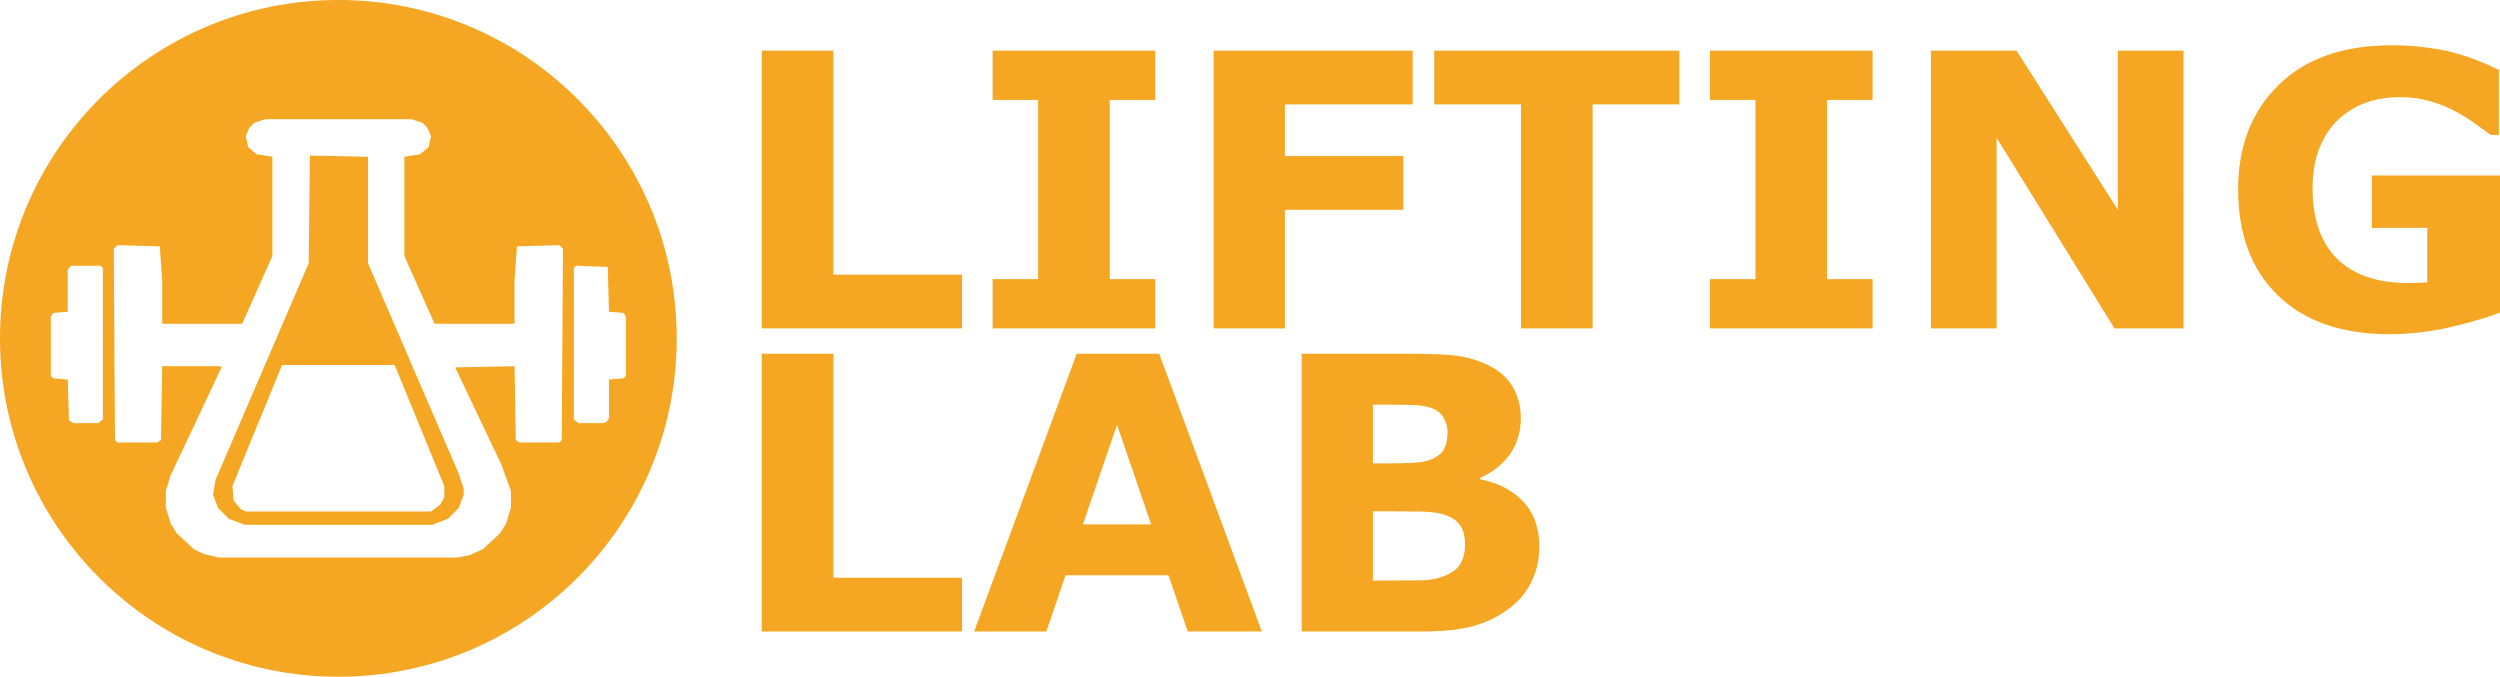
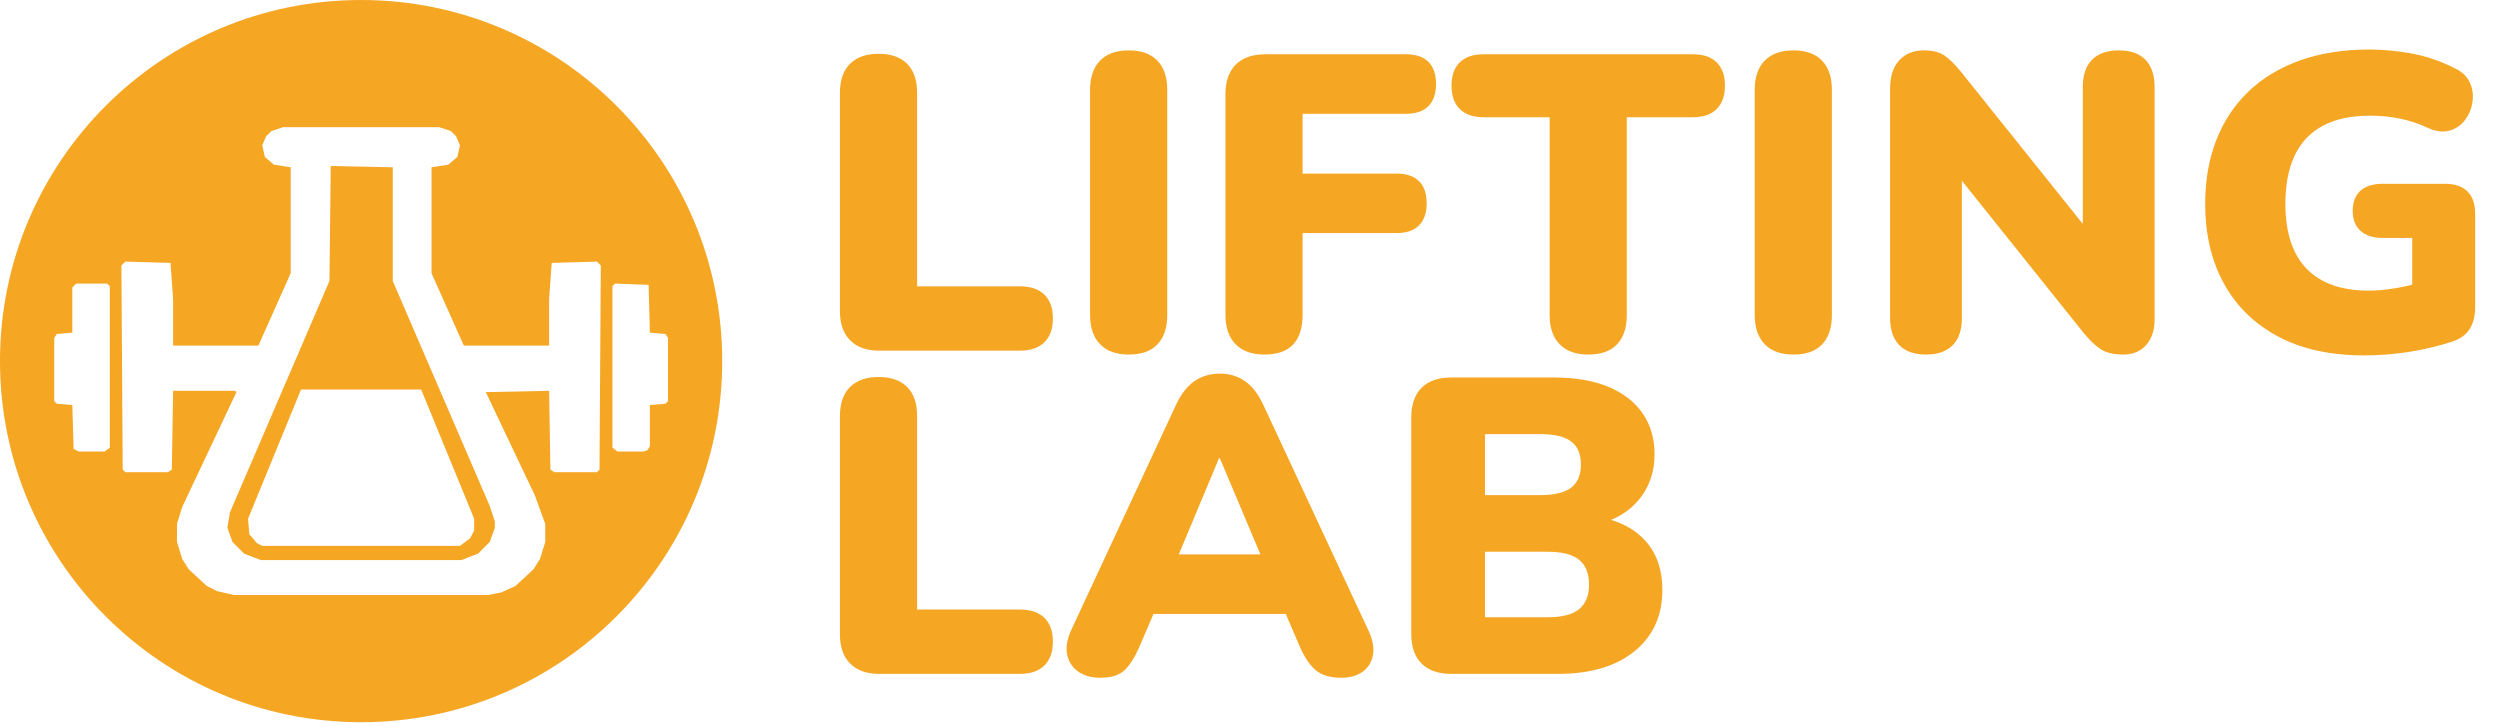
- <svg xmlns="http://www.w3.org/2000/svg" role="img" aria-label="Lifting Lab" width="166.242mm" height="45mm" viewBox="0 0 166.242 45" version="1.1" id="svg1" xml:space="preserve">
-   <defs id="defs1">
-     <linearGradient id="swatch11">
-       <stop style="stop-color:#000000;stop-opacity:1;" offset="0" id="stop11" />
-     </linearGradient>
-     <rect x="261.988" y="511.111" width="430.409" height="218.713" id="rect5" />
-     <rect x="261.988" y="511.111" width="430.409" height="218.713" id="rect5-7" />
-     <rect x="261.988" y="511.111" width="430.409" height="218.713" id="rect5-7-1" />
-     <rect x="261.988" y="511.111" width="464.305" height="217.545" id="rect5-7-0" />
-     <rect x="261.988" y="511.111" width="464.305" height="217.545" id="rect5-7-0-0" />
-   </defs>
-   <g id="layer1" transform="translate(-8.424134,-7.500002)">
-     <g id="g2" transform="matrix(0.2645833,0,0,0.2645833,-47.14836,108.7129)" style="shape-rendering:geometricPrecision">
-       <g id="g3">
-         <g id="g4" />
-       </g>
-     </g>
-     <g id="g5" transform="matrix(0.2645833,0,0,0.2645833,-47.14836,108.7129)" style="shape-rendering:geometricPrecision" />
-     <g id="g34" style="stroke:none" transform="matrix(0.3042978,0,0,0.3042978,38.448,-34.21685)">
-       <g id="g35" transform="translate(30.44681,1.723404)">
-         <g id="g6" transform="translate(-7.491295,-3.818161)">
-           <g id="text5-9-0" style="font-style:italic;font-weight:bold;font-size:85.333px;line-height:0.4;font-family:Barlow;-inkscape-font-specification:'Barlow Bold Italic';word-spacing:0px;white-space:pre;fill:#f5a623;shape-rendering:geometricPrecision" transform="matrix(1.61518,0,0,1.61518,-386.0666,-688.0929)" aria-label="LIFTING&#10;LAB">
-             <path style="font-style:normal;font-weight:800;font-size:51.679px;font-family:Sans;-inkscape-font-specification:'Sans, Ultra-Bold'" d="m 293.884,556.622 h -27.101 v -37.573 h 9.69 v 30.306 h 17.411 z m 26.142,0 h -22.004 v -6.662 h 6.157 v -24.25 h -6.157 v -6.662 h 22.004 v 6.662 h -6.157 v 24.25 h 6.157 z m 34.823,-30.306 h -17.285 v 6.99 h 16.023 v 7.267 h -16.023 v 16.049 h -9.639 v -37.573 h 26.924 z m 36.084,0 H 379.199 v 30.306 h -9.69 V 526.317 h -11.734 v -7.267 h 33.157 z m 26.142,30.306 h -22.004 v -6.662 h 6.157 v -24.25 h -6.157 v -6.662 h 22.004 v 6.662 h -6.157 v 24.25 h 6.157 z m 42.065,0 H 449.803 l -15.948,-25.789 v 25.789 H 424.973 v -37.573 h 11.582 l 13.702,21.524 v -21.524 h 8.882 z m 42.822,-2.145 q -2.523,0.984 -6.687,1.968 -4.164,0.959 -8.302,0.959 -9.589,0 -15.014,-5.198 -5.425,-5.223 -5.425,-14.408 0,-8.756 5.476,-14.106 5.476,-5.375 15.266,-5.375 3.709,0 7.065,0.681 3.356,0.656 7.469,2.65 v 8.807 h -1.085 q -0.707,-0.53 -2.069,-1.489 -1.363,-0.984 -2.624,-1.665 -1.464,-0.807 -3.432,-1.388 -1.943,-0.58 -4.138,-0.58 -2.574,0 -4.668,0.757 -2.094,0.757 -3.76,2.321 -1.59,1.514 -2.523,3.861 -0.908,2.322 -0.908,5.375 0,6.233 3.306,9.538 3.306,3.306 9.765,3.306 0.555,0 1.211,-0.025 0.681,-0.025 1.236,-0.076 v -7.368 h -7.494 v -7.091 h 17.336 z" id="path1" />
-             <path style="font-style:normal;font-weight:800;font-size:51.679px;font-family:Sans;-inkscape-font-specification:'Sans, Ultra-Bold'" d="m 293.884,597.62 h -27.101 v -37.573 h 9.69 v 30.306 h 17.411 z m 40.551,0 h -10.018 l -2.599,-7.595 h -13.929 l -2.599,7.595 h -9.765 l 13.879,-37.573 h 11.153 z m -14.964,-14.484 -4.618,-13.475 -4.618,13.475 z m 52.511,2.978 q 0,2.725 -1.11,4.87 -1.085,2.145 -3.003,3.558 -2.221,1.665 -4.895,2.372 -2.65,0.707 -6.737,0.707 h -16.402 v -37.573 h 14.585 q 4.542,0 6.636,0.303 2.12,0.303 4.189,1.337 2.145,1.085 3.179,2.927 1.06,1.817 1.06,4.164 0,2.725 -1.438,4.82 -1.438,2.069 -4.063,3.23 v 0.202 q 3.684,0.732 5.829,3.028 2.17,2.296 2.17,6.056 z m -12.415,-15.443 q 0,-0.934 -0.479,-1.867 -0.454,-0.934 -1.64,-1.388 -1.06,-0.404 -2.65,-0.429 -1.564,-0.051 -4.416,-0.051 h -0.908 v 7.949 h 1.514 q 2.296,0 3.911,-0.076 1.615,-0.076 2.549,-0.505 1.312,-0.58 1.716,-1.489 0.404,-0.934 0.404,-2.145 z m 2.372,15.292 q 0,-1.792 -0.707,-2.75 -0.681,-0.984 -2.347,-1.464 -1.136,-0.328 -3.129,-0.353 -1.993,-0.025 -4.164,-0.025 h -2.12 v 9.362 h 0.707 q 4.088,0 5.854,-0.025 1.766,-0.025 3.255,-0.656 1.514,-0.631 2.069,-1.665 0.58,-1.06 0.58,-2.422 z" id="path2" />
-           </g>
-           <path id="path1-4" style="color:#171717;display:inline;fill:#f5a623;fill-opacity:1;stroke:none;stroke-width:0.265" d="m -59.984,218.948 -10.848,26.458 0.265,3.175 1.587,1.852 1.058,0.529 h 40.481 l 2.117,-1.587 0.794,-1.587 v -2.381 l -10.848,-26.458 z m -3.704,-53.71 -2.381,0.794 -1.058,1.058 -0.794,1.852 0.529,2.381 1.852,1.587 3.44,0.529 v 21.696 l -6.615,14.817 h -17.462 v -9.525 l -0.529,-7.408 -9.26,-0.265 -0.794,0.794 0.265,41.804 0.529,0.529 h 8.731 l 0.794,-0.529 0.265,-16.14 h 12.7 l 0.265,0.265 -11.113,23.548 -1.058,3.44 v 3.704 l 1.058,3.44 1.323,2.117 3.704,3.44 2.117,1.058 3.44,0.794 h 52.123 l 2.646,-0.529 2.91,-1.323 3.704,-3.44 1.323,-2.117 1.058,-3.44 v -3.704 l -2.117,-5.821 -10.054,-21.167 12.965,-0.265 0.265,16.14 0.794,0.529 H 0.606 l 0.529,-0.529 0.265,-41.804 -0.794,-0.794 -9.26,0.265 -0.529,7.408 v 9.525 h -17.462 l -6.615,-14.817 v -21.696 l 3.44,-0.529 1.852,-1.587 0.529,-2.381 -0.794,-1.852 -1.058,-1.058 -2.381,-0.794 z m 9.79,7.938 12.7,0.265 v 23.283 l 19.844,46.038 1.058,3.175 v 1.323 l -1.058,2.91 -2.381,2.381 -3.44,1.323 h -41.01 l -3.44,-1.323 -2.381,-2.381 -1.058,-2.91 0.529,-3.175 20.373,-47.36 z m -52.123,24.077 -0.794,0.794 v 9.26 l -3.175,0.265 -0.529,0.794 v 12.965 l 0.529,0.529 3.175,0.265 0.265,8.996 1.058,0.529 h 5.292 l 1.058,-0.794 v -33.073 l -0.529,-0.529 z m 110.331,0 -0.529,0.529 v 33.073 l 1.058,0.794 h 5.292 l 0.794,-0.265 0.529,-0.794 v -8.467 l 3.175,-0.265 0.529,-0.529 v -12.965 l -0.529,-0.794 -3.175,-0.265 -0.265,-9.79 z m 21.95,15.875 a 73.941,73.941 0 0 1 -73.941,73.941 73.941,73.941 0 0 1 -73.941,-73.941 73.941,73.941 0 0 1 73.941,-73.941 73.941,73.941 0 0 1 73.941,73.941 z" />
-         </g>
-       </g>
-     </g>
+ <svg xmlns="http://www.w3.org/2000/svg" role="img" aria-label="Lifting Lab" width="155.772mm" height="45.0mm" viewBox="0 0 155.772 45.0">
+   <g fill="#f5a623">
+     <path transform="matrix(0.3042978,0,0,0.3042978,37.00919,-42.35428)" d="m -59.984,218.948 -10.848,26.458 0.265,3.175 1.587,1.852 1.058,0.529 h 40.481 l 2.117,-1.587 0.794,-1.587 v -2.381 l -10.848,-26.458 z m -3.704,-53.71 -2.381,0.794 -1.058,1.058 -0.794,1.852 0.529,2.381 1.852,1.587 3.44,0.529 v 21.696 l -6.615,14.817 h -17.462 v -9.525 l -0.529,-7.408 -9.26,-0.265 -0.794,0.794 0.265,41.804 0.529,0.529 h 8.731 l 0.794,-0.529 0.265,-16.14 h 12.7 l 0.265,0.265 -11.113,23.548 -1.058,3.44 v 3.704 l 1.058,3.44 1.323,2.117 3.704,3.44 2.117,1.058 3.44,0.794 h 52.123 l 2.646,-0.529 2.91,-1.323 3.704,-3.44 1.323,-2.117 1.058,-3.44 v -3.704 l -2.117,-5.821 -10.054,-21.167 12.965,-0.265 0.265,16.14 0.794,0.529 H 0.606 l 0.529,-0.529 0.265,-41.804 -0.794,-0.794 -9.26,0.265 -0.529,7.408 v 9.525 h -17.462 l -6.615,-14.817 v -21.696 l 3.44,-0.529 1.852,-1.587 0.529,-2.381 -0.794,-1.852 -1.058,-1.058 -2.381,-0.794 z m 9.79,7.938 12.7,0.265 v 23.283 l 19.844,46.038 1.058,3.175 v 1.323 l -1.058,2.91 -2.381,2.381 -3.44,1.323 h -41.01 l -3.44,-1.323 -2.381,-2.381 -1.058,-2.91 0.529,-3.175 20.373,-47.36 z m -52.123,24.077 -0.794,0.794 v 9.26 l -3.175,0.265 -0.529,0.794 v 12.965 l 0.529,0.529 3.175,0.265 0.265,8.996 1.058,0.529 h 5.292 l 1.058,-0.794 v -33.073 l -0.529,-0.529 z m 110.331,0 -0.529,0.529 v 33.073 l 1.058,0.794 h 5.292 l 0.794,-0.265 0.529,-0.794 v -8.467 l 3.175,-0.265 0.529,-0.529 v -12.965 l -0.529,-0.794 -3.175,-0.265 -0.265,-9.79 z m 21.95,15.875 a 73.941,73.941 0 0 1 -73.941,73.941 73.941,73.941 0 0 1 -73.941,-73.941 73.941,73.941 0 0 1 73.941,-73.941 73.941,73.941 0 0 1 73.941,73.941 z" />
+     <path transform="translate(50.653,21.849)" d="M4.121 0Q2.958 0 2.32 -0.642Q1.682 -1.285 1.682 -2.448V-16.057Q1.682 -17.246 2.307 -17.871Q2.932 -18.496 4.095 -18.496Q5.258 -18.496 5.874 -17.871Q6.491 -17.246 6.491 -16.057V-4.009H12.899Q13.891 -4.009 14.421 -3.492Q14.952 -2.975 14.952 -2.009Q14.952 -1.044 14.421 -0.522Q13.891 0 12.899 0ZM19.681 0.243Q18.517 0.243 17.893 -0.399Q17.268 -1.042 17.268 -2.222V-16.245Q17.268 -17.435 17.893 -18.073Q18.517 -18.71 19.681 -18.71Q20.844 -18.71 21.46 -18.073Q22.076 -17.435 22.076 -16.245V-2.222Q22.076 -1.042 21.473 -0.399Q20.87 0.243 19.681 0.243ZM28.134 0.243Q26.971 0.243 26.337 -0.399Q25.703 -1.042 25.703 -2.257V-15.967Q25.703 -17.182 26.345 -17.825Q26.988 -18.467 28.203 -18.467H36.944Q37.876 -18.467 38.35 -17.993Q38.825 -17.519 38.825 -16.622Q38.825 -15.716 38.35 -15.237Q37.876 -14.758 36.944 -14.758H30.511V-11.034H36.36Q37.283 -11.034 37.762 -10.56Q38.241 -10.086 38.241 -9.189Q38.241 -8.283 37.762 -7.804Q37.283 -7.325 36.36 -7.325H30.511V-2.257Q30.511 0.243 28.134 0.243ZM48.316 0.243Q47.153 0.243 46.528 -0.399Q45.903 -1.042 45.903 -2.205V-14.544H41.782Q40.817 -14.544 40.303 -15.057Q39.79 -15.571 39.79 -16.51Q39.79 -17.459 40.303 -17.963Q40.817 -18.467 41.782 -18.467H54.833Q55.798 -18.467 56.312 -17.963Q56.825 -17.459 56.825 -16.51Q56.825 -15.571 56.312 -15.057Q55.798 -14.544 54.833 -14.544H50.711V-2.205Q50.711 -1.042 50.108 -0.399Q49.505 0.243 48.316 0.243ZM61.094 0.243Q59.931 0.243 59.306 -0.399Q58.682 -1.042 58.682 -2.222V-16.245Q58.682 -17.435 59.306 -18.073Q59.931 -18.71 61.094 -18.71Q62.258 -18.71 62.874 -18.073Q63.49 -17.435 63.49 -16.245V-2.222Q63.49 -1.042 62.887 -0.399Q62.284 0.243 61.094 0.243ZM69.357 0.243Q68.263 0.243 67.69 -0.343Q67.117 -0.93 67.117 -2.033V-16.331Q67.117 -17.478 67.69 -18.094Q68.263 -18.71 69.219 -18.71Q70.039 -18.71 70.508 -18.387Q70.976 -18.064 71.562 -17.34L79.872 -6.964H79.124V-16.443Q79.124 -17.537 79.697 -18.124Q80.271 -18.71 81.365 -18.71Q82.459 -18.71 83.028 -18.124Q83.596 -17.537 83.596 -16.443V-1.931Q83.596 -0.946 83.071 -0.352Q82.545 0.243 81.649 0.243Q80.762 0.243 80.249 -0.085Q79.737 -0.412 79.15 -1.137L70.85 -11.513H71.589V-2.033Q71.589 -0.93 71.02 -0.343Q70.452 0.243 69.357 0.243ZM96.666 0.295Q93.484 0.295 91.275 -0.891Q89.066 -2.077 87.907 -4.198Q86.749 -6.32 86.749 -9.144Q86.749 -11.344 87.441 -13.116Q88.133 -14.888 89.451 -16.149Q90.769 -17.41 92.667 -18.086Q94.564 -18.763 96.974 -18.763Q98.291 -18.763 99.645 -18.509Q101 -18.256 102.326 -17.585Q102.989 -17.264 103.242 -16.702Q103.495 -16.141 103.407 -15.516Q103.318 -14.892 102.955 -14.393Q102.592 -13.895 101.992 -13.716Q101.393 -13.537 100.635 -13.876Q99.857 -14.251 98.944 -14.446Q98.031 -14.641 97.008 -14.641Q95.253 -14.641 94.076 -14.011Q92.899 -13.38 92.323 -12.156Q91.747 -10.931 91.747 -9.144Q91.747 -6.474 93.067 -5.107Q94.387 -3.74 96.94 -3.74Q97.737 -3.74 98.661 -3.9Q99.584 -4.059 100.522 -4.359L99.65 -2.531V-7.023H97.822Q96.916 -7.023 96.429 -7.464Q95.941 -7.905 95.941 -8.716Q95.941 -9.535 96.429 -9.967Q96.916 -10.398 97.822 -10.398H101.693Q102.615 -10.398 103.094 -9.919Q103.573 -9.44 103.573 -8.518V-2.721Q103.573 -1.927 103.25 -1.384Q102.927 -0.84 102.212 -0.59Q100.976 -0.171 99.541 0.062Q98.107 0.295 96.666 0.295Z" />
+     <path transform="translate(50.653,41.988)" d="M4.121 0Q2.958 0 2.32 -0.642Q1.682 -1.285 1.682 -2.448V-16.057Q1.682 -17.246 2.307 -17.871Q2.932 -18.496 4.095 -18.496Q5.258 -18.496 5.874 -17.871Q6.491 -17.246 6.491 -16.057V-4.009H12.899Q13.891 -4.009 14.421 -3.492Q14.952 -2.975 14.952 -2.009Q14.952 -1.044 14.421 -0.522Q13.891 0 12.899 0ZM17.902 0.243Q17.072 0.243 16.525 -0.145Q15.978 -0.534 15.841 -1.203Q15.704 -1.871 16.083 -2.708L22.614 -16.744Q23.088 -17.771 23.773 -18.241Q24.459 -18.71 25.355 -18.71Q26.242 -18.71 26.919 -18.241Q27.596 -17.771 28.07 -16.744L34.61 -2.708Q35.015 -1.854 34.895 -1.181Q34.774 -0.508 34.249 -0.132Q33.723 0.243 32.92 0.243Q31.885 0.243 31.321 -0.236Q30.756 -0.715 30.307 -1.766L28.889 -5.069L30.739 -3.734H19.935L21.785 -5.069L20.376 -1.766Q19.918 -0.706 19.418 -0.231Q18.917 0.243 17.902 0.243ZM25.302 -13.438 22.271 -6.187 21.523 -7.443H29.151L28.413 -6.187L25.355 -13.438ZM39.781 0Q38.566 0 37.923 -0.642Q37.281 -1.285 37.281 -2.5V-15.967Q37.281 -17.182 37.923 -17.825Q38.566 -18.467 39.781 -18.467H46.185Q48.174 -18.467 49.569 -17.883Q50.965 -17.298 51.702 -16.224Q52.439 -15.15 52.439 -13.69Q52.439 -12.064 51.512 -10.911Q50.584 -9.759 48.991 -9.349V-9.776Q50.88 -9.421 51.904 -8.25Q52.927 -7.08 52.927 -5.244Q52.927 -2.815 51.189 -1.408Q49.45 0 46.44 0ZM41.874 -3.528H45.787Q47.133 -3.528 47.745 -4.038Q48.358 -4.548 48.358 -5.568Q48.358 -6.598 47.745 -7.104Q47.133 -7.609 45.787 -7.609H41.874ZM41.874 -11.137H45.308Q46.635 -11.137 47.244 -11.604Q47.853 -12.071 47.853 -13.046Q47.853 -14.022 47.244 -14.481Q46.635 -14.939 45.308 -14.939H41.874Z" />
  </g>
</svg>
